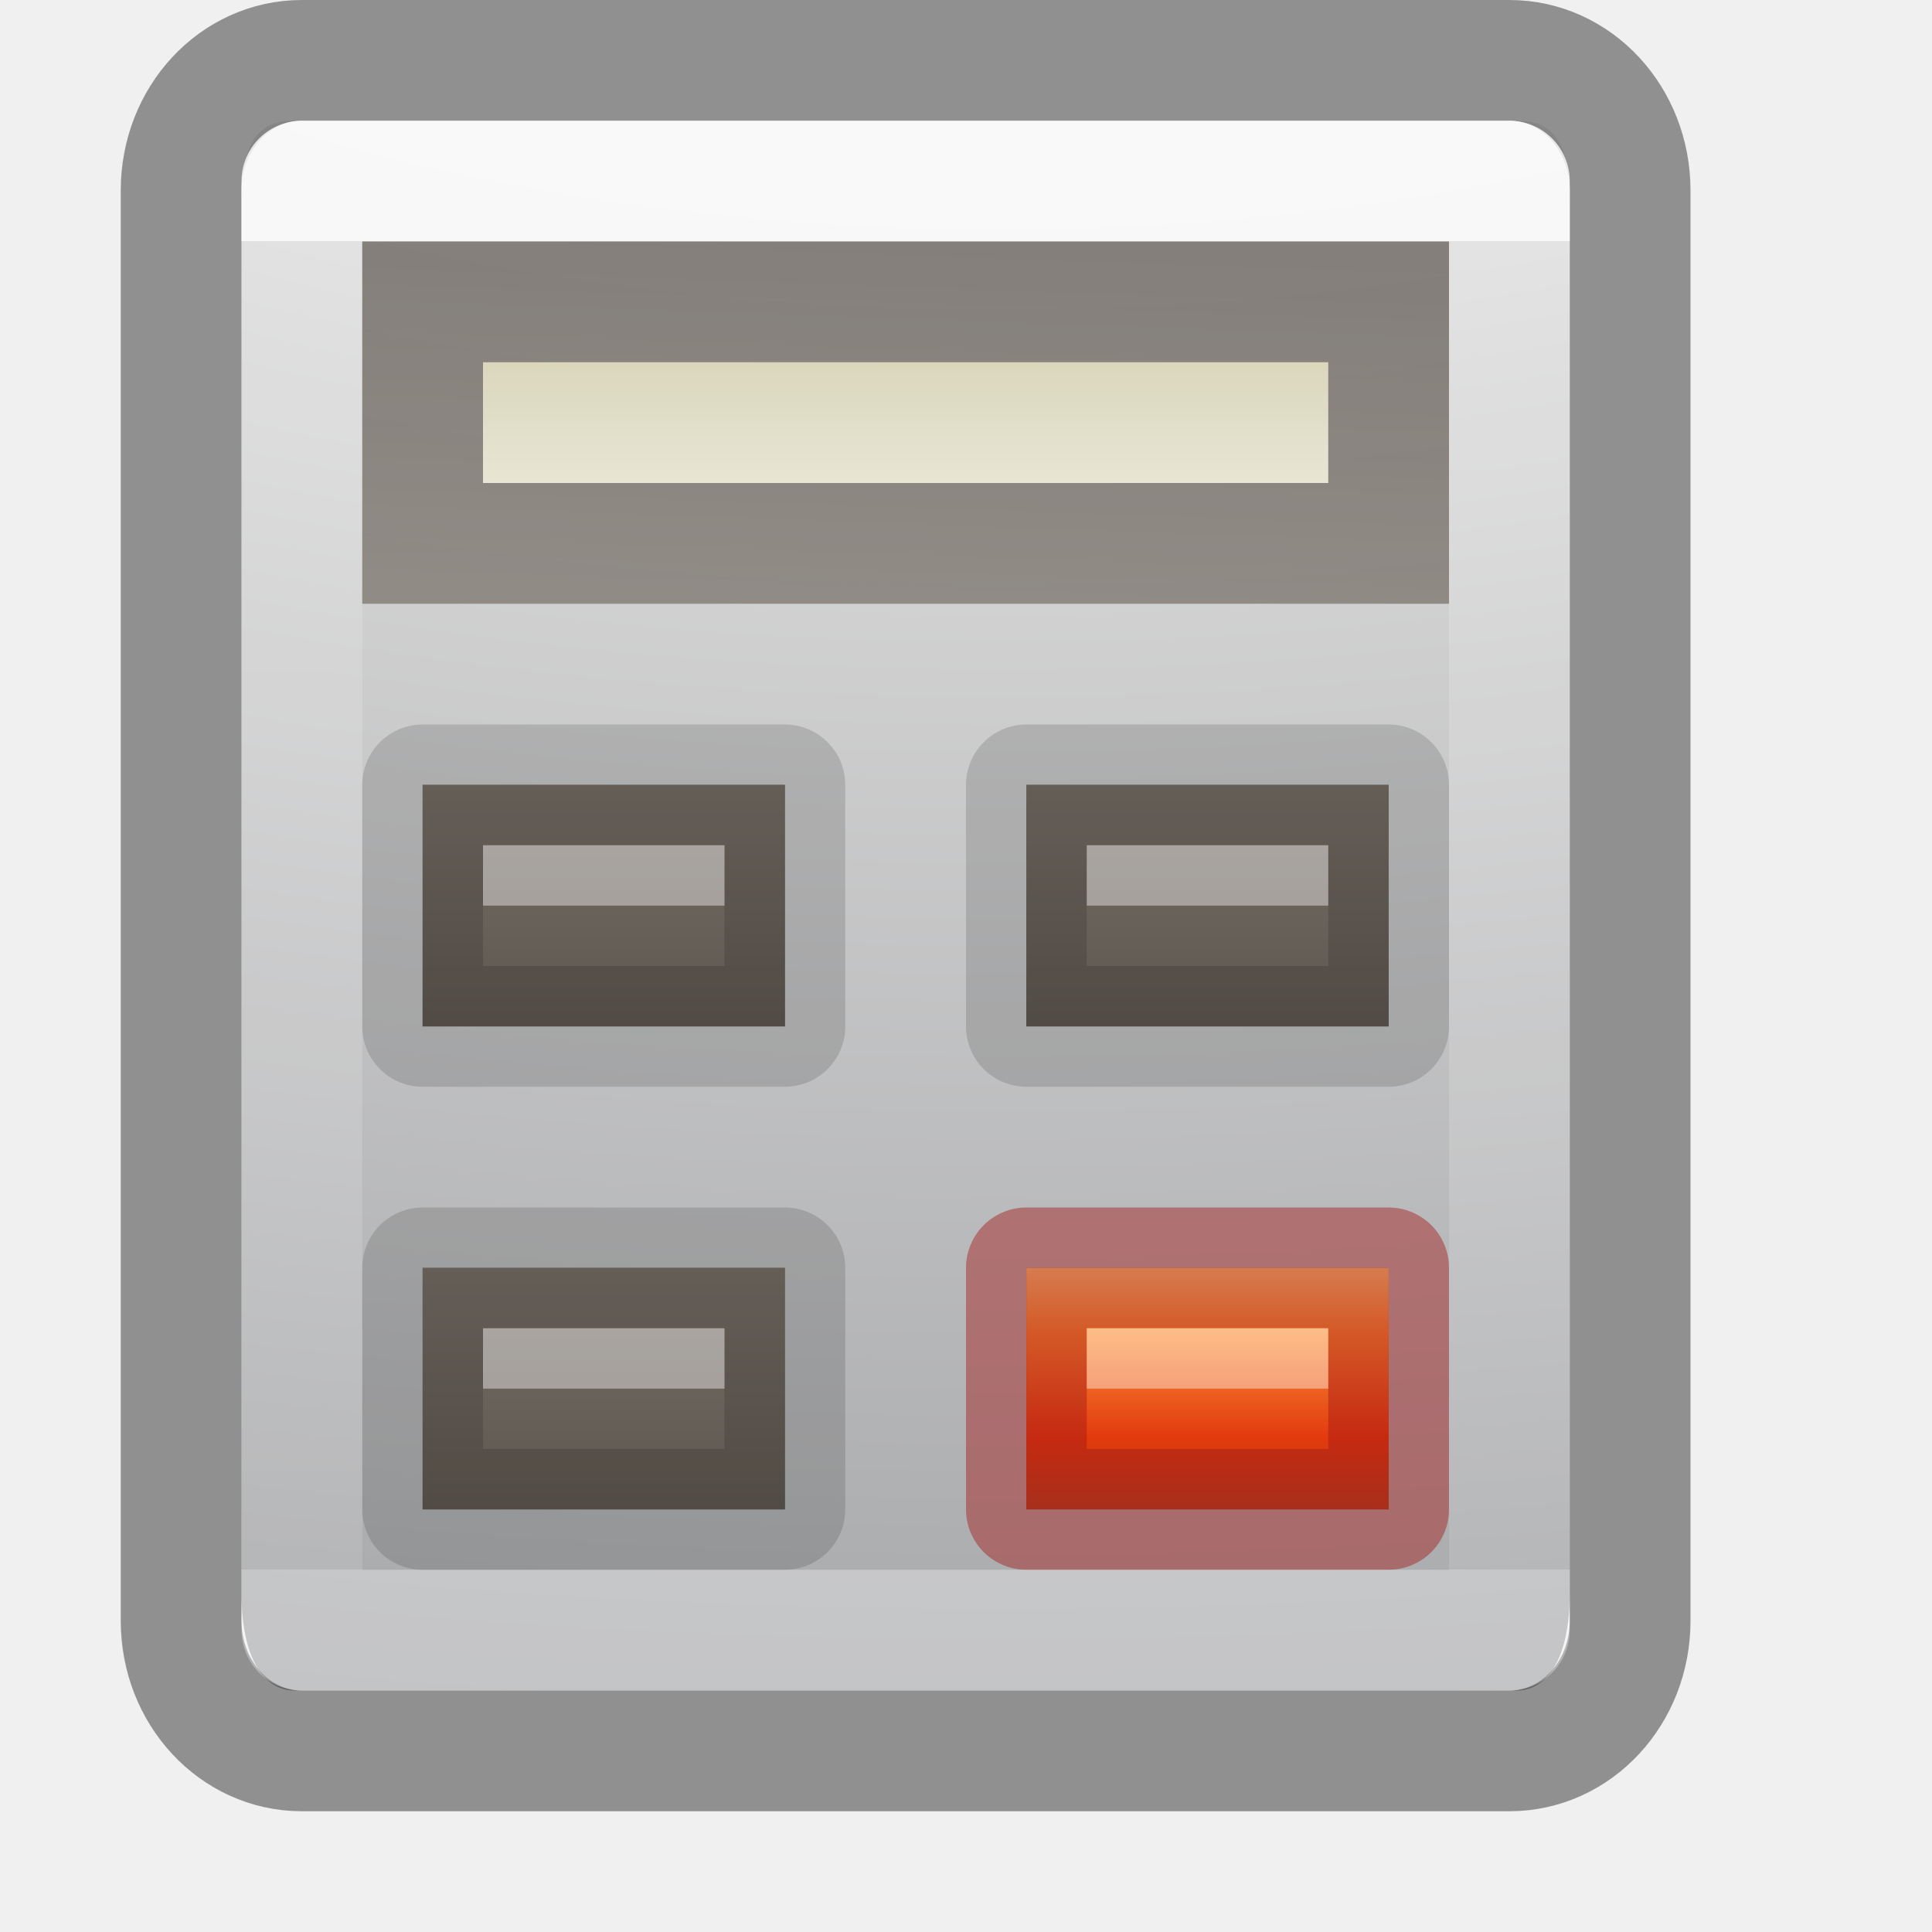
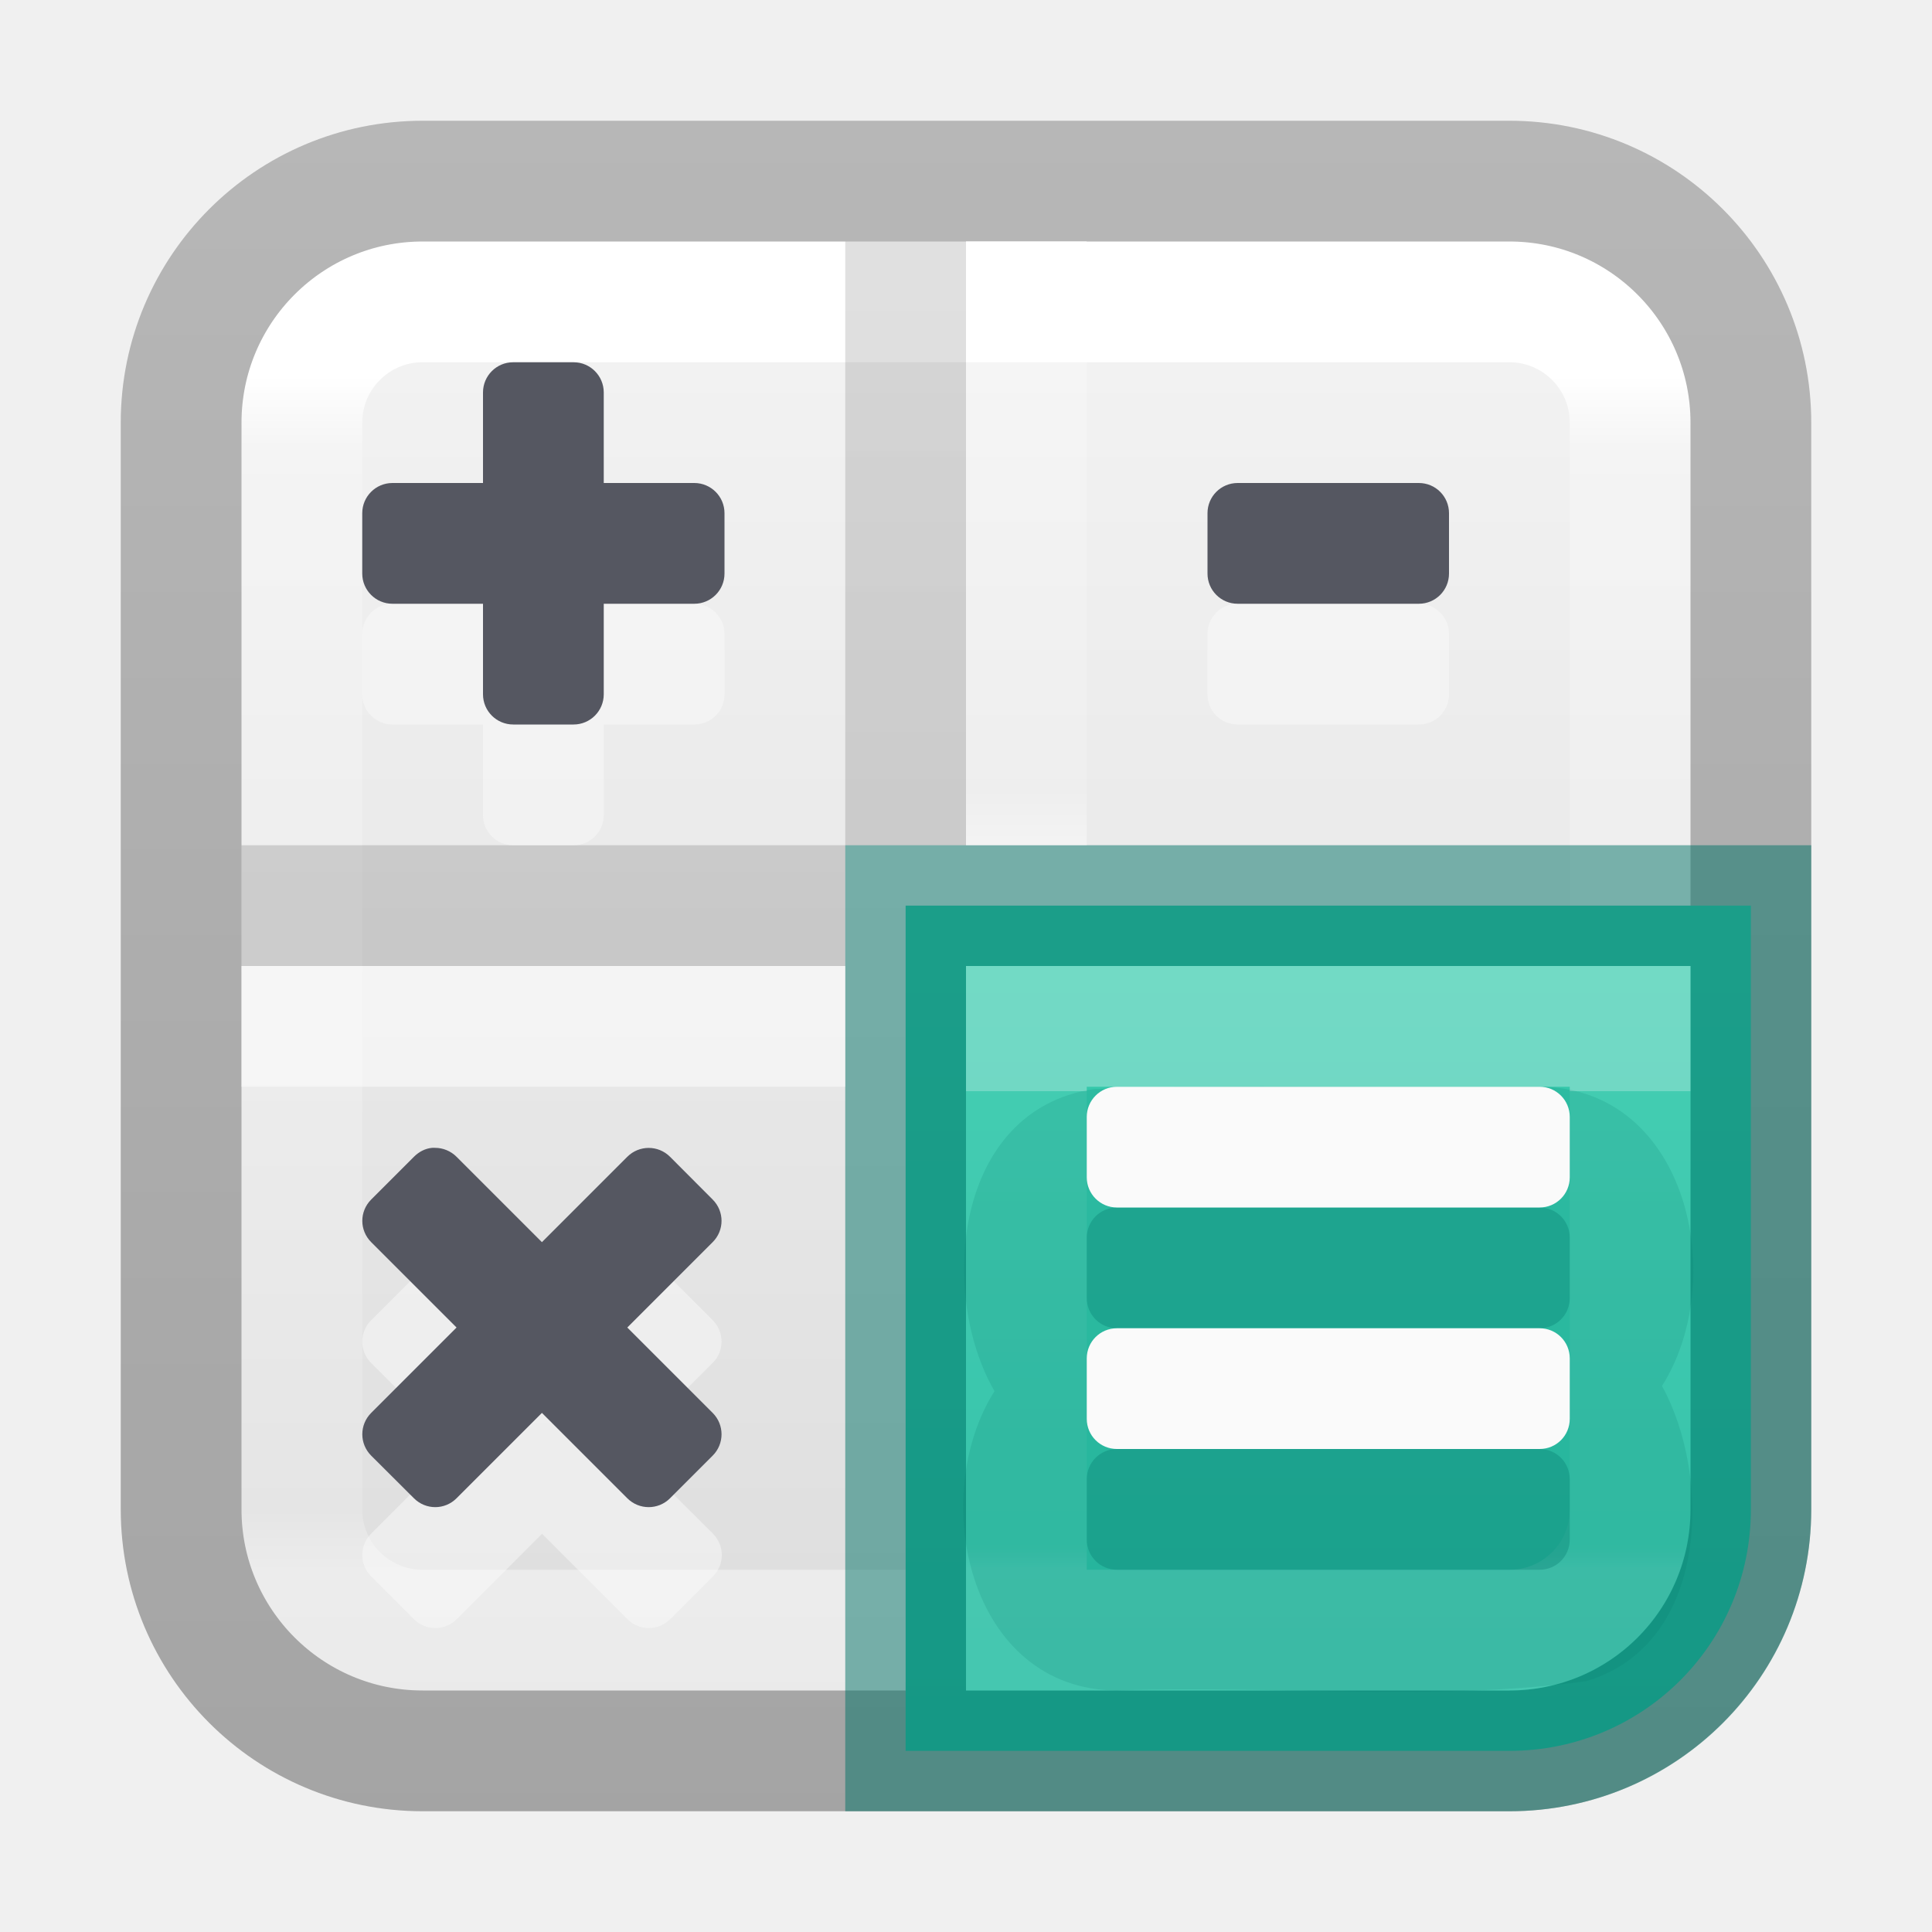
- <svg xmlns="http://www.w3.org/2000/svg" xmlns:xlink="http://www.w3.org/1999/xlink" version="1.1" width="16" height="16" id="svg7357">
-   <defs id="defs7359">
-     <linearGradient id="linearGradient4413">
-       <stop offset="0" style="stop-color:#ffffff;stop-opacity:1" id="stop4415" />
-       <stop offset="0" style="stop-color:#ffffff;stop-opacity:0.235" id="stop4417" />
-       <stop offset="1" style="stop-color:#ffffff;stop-opacity:0.157" id="stop4419" />
-       <stop offset="1" style="stop-color:#ffffff;stop-opacity:0.392" id="stop4421" />
+ <svg xmlns="http://www.w3.org/2000/svg" xmlns:xlink="http://www.w3.org/1999/xlink" version="1.1" width="16" height="16" id="svg4372" xml:space="preserve">
+   <defs id="defs4374">
+     <linearGradient id="linearGradient2164">
+       <stop id="stop2156" style="stop-color:#ffffff;stop-opacity:1" offset="0" />
+       <stop id="stop2158" style="stop-color:#ffffff;stop-opacity:0.235" offset="0" />
+       <stop id="stop2160" style="stop-color:#ffffff;stop-opacity:0.157" offset="0.951" />
+       <stop id="stop2162" style="stop-color:#ffffff;stop-opacity:0.392" offset="1" />
    </linearGradient>
-     <linearGradient x1="24" y1="7.042" x2="24" y2="40.958" id="linearGradient4224" xlink:href="#linearGradient4413" gradientUnits="userSpaceOnUse" gradientTransform="matrix(0.2972973,0,0,0.3243243,0.8648697,-0.2837808)" />
+     <linearGradient x1="24" y1="7.557" x2="24" y2="40.753" id="linearGradient3304" xlink:href="#linearGradient3924-4-8" gradientUnits="userSpaceOnUse" gradientTransform="matrix(0.2972973,0,0,0.2972973,0.8648691,0.8648672)" />
    <linearGradient id="linearGradient3924-4-8">
      <stop id="stop3926-0-4" style="stop-color:#ffffff;stop-opacity:1" offset="0" />
      <stop id="stop3928-6-8" style="stop-color:#ffffff;stop-opacity:0.235" offset="0.063" />
      <stop id="stop3930-2-1" style="stop-color:#ffffff;stop-opacity:0.157" offset="0.951" />
      <stop id="stop3932-9-0" style="stop-color:#ffffff;stop-opacity:0.392" offset="1" />
    </linearGradient>
-     <radialGradient gradientTransform="matrix(0,2.124632,-3.886653,0,46.97684,-20.66574)" gradientUnits="userSpaceOnUse" xlink:href="#radialGradient3093-0-3-6-6-4" id="radialGradient5521-1" fy="9.957" fx="7.32" r="12.672" cy="9.957" cx="7.85" />
-     <linearGradient id="linearGradient2867-449-88-871-390-598-476-591-434-148-57-177-3-8">
-       <stop id="stop3750-8-9" style="stop-color:#90dbec;stop-opacity:1" offset="0" />
-       <stop id="stop3752-3-2" style="stop-color:#42baea;stop-opacity:1" offset="0.262" />
-       <stop id="stop3754-7-2" style="stop-color:#3689e6;stop-opacity:1" offset="0.705" />
-       <stop id="stop3756-9-3" style="stop-color:#2b63a0;stop-opacity:1" offset="1" />
+     <linearGradient id="linearGradient3600-9-51">
+       <stop offset="0" style="stop-color:#f4f4f4;stop-opacity:1" id="stop3602-0-0" />
+       <stop offset="1" style="stop-color:#dbdbdb;stop-opacity:1" id="stop3604-9-04" />
    </linearGradient>
-     <linearGradient x1="43.816" y1="-10.328" x2="43.816" y2="-57.312" id="linearGradient4650-6-72-7-8" xlink:href="#linearGradient5418" gradientUnits="userSpaceOnUse" gradientTransform="matrix(0.3243243,0,0,0.2594595,23.63953,5.831541)" />
-     <linearGradient id="linearGradient5418">
-       <stop id="stop5420" style="stop-color:#ffffff;stop-opacity:1" offset="0" />
-       <stop id="stop5422" style="stop-color:#ffffff;stop-opacity:0.235" offset="0.107" />
-       <stop id="stop5424" style="stop-color:#ffffff;stop-opacity:0.157" offset="0.994" />
-       <stop id="stop5426" style="stop-color:#ffffff;stop-opacity:0.392" offset="1" />
+     <linearGradient id="linearGradient3104-6">
+       <stop offset="0" style="stop-color:#000000;stop-opacity:0.318" id="stop3106-3" />
+       <stop offset="1" style="stop-color:#000000;stop-opacity:0.24" id="stop3108-9" />
    </linearGradient>
-     <linearGradient x1="24" y1="7.813" x2="24" y2="39.683" id="linearGradient4650-6-72-7-6" xlink:href="#linearGradient3924-1-2-0-5-4" gradientUnits="userSpaceOnUse" gradientTransform="matrix(0.3243243,0,0,0.2162162,40.71884,5.469403)" />
-     <linearGradient id="linearGradient3924-1-2-0-5-4">
-       <stop id="stop3926-3-4-9-8-4" style="stop-color:#ffffff;stop-opacity:1" offset="0" />
-       <stop id="stop3928-91-8-1-3-9" style="stop-color:#ffffff;stop-opacity:0.235" offset="0.011" />
-       <stop id="stop3930-6-9-1-4-0" style="stop-color:#ffffff;stop-opacity:0.157" offset="0.994" />
-       <stop id="stop3932-6-2-6-7-8" style="stop-color:#ffffff;stop-opacity:0.392" offset="1" />
+     <linearGradient xlink:href="#linearGradient3104-6" id="linearGradient2140" gradientUnits="userSpaceOnUse" gradientTransform="matrix(0.8074969,0,0,0.8947171,-36.4537,-22.66076)" x1="56.408" y1="42.392" x2="56.408" y2="26.596" />
+     <linearGradient xlink:href="#linearGradient3600-9-51" id="linearGradient2184" gradientUnits="userSpaceOnUse" gradientTransform="matrix(0.3067662,0,0,0.2950482,-14.70183,0.5752133)" x1="74.839" y1="4.536" x2="74.839" y2="49.779" />
+     <linearGradient xlink:href="#linearGradient978" id="linearGradient924" gradientUnits="userSpaceOnUse" gradientTransform="matrix(0.32766,0,0,0.3151682,-16.26148,0.05524744)" x1="74.839" y1="3.116" x2="74.839" y2="50.522" />
+     <linearGradient id="linearGradient978">
+       <stop offset="0" style="stop-color:#43d6b5;stop-opacity:1" id="stop974" />
+       <stop offset="1" style="stop-color:#28bca3;stop-opacity:1" id="stop976" />
    </linearGradient>
-     <linearGradient x1="14.175" y1="30.426" x2="14.175" y2="40.416" id="linearGradient5310" xlink:href="#linearGradient5221-1-5" gradientUnits="userSpaceOnUse" gradientTransform="translate(34.00263,-24.84129)" />
-     <linearGradient id="linearGradient5221-1-5">
-       <stop id="stop5223-0-5" style="stop-color:#ffffff;stop-opacity:1" offset="0" />
-       <stop id="stop5225-4-3" style="stop-color:#e0e0e0;stop-opacity:1" offset="1" />
+     <linearGradient xlink:href="#linearGradient3104-6" id="linearGradient1964" gradientUnits="userSpaceOnUse" gradientTransform="matrix(-0.1675937,0,0,0.1856964,11.79528,0.9348302)" x1="12.879" y1="66.951" x2="12.879" y2="4.78" />
+     <linearGradient y2="42.187" x2="24" y1="5.915" x1="24" gradientTransform="matrix(0.1364219,0,0,0.1364222,5.178259,1.202059)" gradientUnits="userSpaceOnUse" id="linearGradient3647" xlink:href="#linearGradient3924-2-2-5-8" />
+     <linearGradient id="linearGradient3924-2-2-5-8">
+       <stop offset="0" style="stop-color:#ffffff;stop-opacity:1" id="stop3926-9-4-9-6" />
+       <stop offset="0.088" style="stop-color:#ffffff;stop-opacity:0.235" id="stop3928-9-8-6-5" />
+       <stop offset="0.916" style="stop-color:#ffffff;stop-opacity:0.157" id="stop3930-3-5-1-7" />
+       <stop offset="1" style="stop-color:#ffffff;stop-opacity:0.392" id="stop3932-8-0-4-8" />
    </linearGradient>
-     <linearGradient x1="24" y1="7.813" x2="24" y2="39.683" id="linearGradient4650-6-72-7" xlink:href="#linearGradient3924-1-2-0-5-4" gradientUnits="userSpaceOnUse" gradientTransform="matrix(0.3243243,0,0,0.2162162,23.63953,5.469403)" />
-     <linearGradient x1="14.175" y1="30.426" x2="14.175" y2="40.416" id="linearGradient5252" xlink:href="#linearGradient5221-1-5" gradientUnits="userSpaceOnUse" gradientTransform="translate(16.92332,-24.84129)" />
-     <linearGradient x1="24" y1="7.813" x2="24" y2="39.683" id="linearGradient4650-6-72" xlink:href="#linearGradient3924-1-2-0-5-4" gradientUnits="userSpaceOnUse" gradientTransform="matrix(0.3243243,0,0,0.2162162,23.63953,17.4694)" />
-     <linearGradient x1="14.175" y1="30.426" x2="14.175" y2="40.416" id="linearGradient5227" xlink:href="#linearGradient5221-1-5" gradientUnits="userSpaceOnUse" gradientTransform="translate(16.92332,-12.84129)" />
-     <linearGradient x1="24" y1="7.813" x2="24" y2="39.683" id="linearGradient4650-6" xlink:href="#linearGradient3924-1-2-0-5-4" gradientUnits="userSpaceOnUse" gradientTransform="matrix(0.3243243,0,0,0.2162162,40.71884,17.4694)" />
-     <linearGradient x1="24" y1="5" x2="24" y2="43" id="linearGradient4650" xlink:href="#linearGradient3924-4-8" gradientUnits="userSpaceOnUse" gradientTransform="matrix(1,0,0,1.108108,16.00263,-16.43587)" />
-     <radialGradient cx="6.73" cy="9.957" r="12.672" fx="6.2" fy="9.957" id="radialGradient4653" xlink:href="#radialGradient3093-0-3-6-6" gradientUnits="userSpaceOnUse" gradientTransform="matrix(0,10.22813,-11.36099,0,153.9349,-102.0146)" />
-     <radialGradient cx="23.896" cy="3.99" r="20.397" id="radialGradient3093-0-3-6-6" gradientUnits="userSpaceOnUse" gradientTransform="matrix(0,1.231648,-1.625754,0,18.48697,-28.72198)">
-       <stop id="stop3244-9-33-7-0-9" style="stop-color:#ffffff;stop-opacity:1" offset="0" />
-       <stop id="stop3246-3-5-0-8-5" style="stop-color:#f5f5f5;stop-opacity:1" offset="0.262" />
-       <stop id="stop3248-1-7-8-8-1" style="stop-color:#d6d6d6;stop-opacity:1" offset="0.661" />
-       <stop id="stop3250-9-3-0-5-1" style="stop-color:#d3d3d3;stop-opacity:1" offset="1" />
-     </radialGradient>
-     <radialGradient cx="4.993" cy="43.5" r="2.5" fx="4.993" fy="43.5" id="radialGradient3013" xlink:href="#linearGradient3688-166-749" gradientUnits="userSpaceOnUse" gradientTransform="matrix(2.003784,0,0,1.4,27.98813,-17.4)" />
-     <linearGradient id="linearGradient3688-166-749">
-       <stop id="stop2883" style="stop-color:#181818;stop-opacity:1" offset="0" />
-       <stop id="stop2885" style="stop-color:#181818;stop-opacity:0" offset="1" />
-     </linearGradient>
-     <radialGradient cx="4.993" cy="43.5" r="2.5" fx="4.993" fy="43.5" id="radialGradient3015" xlink:href="#linearGradient3688-166-749" gradientUnits="userSpaceOnUse" gradientTransform="matrix(2.003784,0,0,1.4,-20.01187,-104.4)" />
-     <linearGradient x1="25.058" y1="47.028" x2="25.058" y2="39.999" id="linearGradient6647" xlink:href="#linearGradient3702-501-757" gradientUnits="userSpaceOnUse" />
-     <linearGradient id="linearGradient3702-501-757">
-       <stop id="stop2895" style="stop-color:#181818;stop-opacity:0" offset="0" />
-       <stop id="stop2897" style="stop-color:#181818;stop-opacity:1" offset="0.5" />
-       <stop id="stop2899" style="stop-color:#181818;stop-opacity:0" offset="1" />
-     </linearGradient>
-     <linearGradient xlink:href="#linearGradient5052" id="linearGradient4365" gradientUnits="userSpaceOnUse" x1="5" y1="8" x2="5" y2="7" gradientTransform="matrix(1.5,0,0,2,-2.5,-3.5)" />
-     <linearGradient xlink:href="#linearGradient5010" id="linearGradient4375" gradientUnits="userSpaceOnUse" gradientTransform="translate(0,-11)" x1="5" y1="8" x2="5" y2="7" />
-     <linearGradient x1="15" y1="5" x2="15" y2="16" id="linearGradient5058" xlink:href="#linearGradient5052" gradientUnits="userSpaceOnUse" gradientTransform="matrix(0.96875,0,0,0.9090909,-67.1794,-16.6095)" />
-     <linearGradient id="linearGradient5052">
-       <stop id="stop5054" style="stop-color:#5e5750;stop-opacity:1" offset="0" />
-       <stop id="stop5056" style="stop-color:#756d65;stop-opacity:1" offset="1" />
-     </linearGradient>
-     <linearGradient x1="16" y1="4" x2="16" y2="15" id="linearGradient5016" xlink:href="#linearGradient5010" gradientUnits="userSpaceOnUse" gradientTransform="matrix(0.9695464,0,0,0.9772717,-66.94094,-16.61708)" />
-     <linearGradient id="linearGradient5010">
-       <stop id="stop5012" style="stop-color:#dad7bd;stop-opacity:1" offset="0" />
-       <stop id="stop5014" style="stop-color:#e8e5d4;stop-opacity:1" offset="1" />
-     </linearGradient>
-     <linearGradient x1="43.816" y1="-10.328" x2="43.816" y2="-57.312" id="linearGradient4650-6-72-7-8-5" xlink:href="#linearGradient5418" gradientUnits="userSpaceOnUse" gradientTransform="matrix(0.3243243,0,0,0.2594595,-60.2925,1.108778)" />
-     <linearGradient x1="24" y1="7.813" x2="24" y2="39.683" id="linearGradient4650-6-72-7-6-1" xlink:href="#linearGradient3924-1-2-0-5-4" gradientUnits="userSpaceOnUse" gradientTransform="matrix(0.3243243,0,0,0.2162162,-43.21319,0.7466398)" />
-     <linearGradient x1="14.175" y1="30.426" x2="14.175" y2="40.416" id="linearGradient5310-1" xlink:href="#linearGradient5221-1-5-5" gradientUnits="userSpaceOnUse" gradientTransform="translate(-49.9294,-29.56405)" />
-     <linearGradient id="linearGradient5221-1-5-5">
-       <stop id="stop5223-0-5-4" style="stop-color:#918e88;stop-opacity:1" offset="0" />
-       <stop id="stop5225-4-3-7" style="stop-color:#605c58;stop-opacity:1" offset="1" />
-     </linearGradient>
-     <linearGradient x1="24" y1="7.813" x2="24" y2="39.683" id="linearGradient4650-6-72-7-2" xlink:href="#linearGradient3924-1-2-0-5-4" gradientUnits="userSpaceOnUse" gradientTransform="matrix(0.3243243,0,0,0.2162162,-60.2925,0.7466398)" />
-     <linearGradient x1="14.175" y1="30.426" x2="14.175" y2="40.416" id="linearGradient5252-9" xlink:href="#linearGradient5221-1-5-5" gradientUnits="userSpaceOnUse" gradientTransform="translate(-67.00871,-29.56405)" />
-     <linearGradient x1="24" y1="7.813" x2="24" y2="39.683" id="linearGradient4650-6-72-3" xlink:href="#linearGradient3924-1-2-0-5-4" gradientUnits="userSpaceOnUse" gradientTransform="matrix(0.3243243,0,0,0.2162162,-60.2925,12.74664)" />
-     <linearGradient x1="14.175" y1="30.426" x2="14.175" y2="40.416" id="linearGradient5227-6" xlink:href="#linearGradient5221-1-5-5" gradientUnits="userSpaceOnUse" gradientTransform="translate(-67.00871,-17.56405)" />
-     <linearGradient x1="24" y1="7.813" x2="24" y2="39.683" id="linearGradient4650-6-7" xlink:href="#linearGradient3924-1-2-0-5-4" gradientUnits="userSpaceOnUse" gradientTransform="matrix(0.3243243,0,0,0.2162162,-43.21319,12.74664)" />
-     <radialGradient cx="6.73" cy="9.957" r="12.672" fx="6.2" fy="9.957" id="radialGradient4685" xlink:href="#linearGradient2867-449-88-871-390-598-476-591-434-148-57-177-8-3-3-6-4-8-8-8-8" gradientUnits="userSpaceOnUse" gradientTransform="matrix(0,2.43527,-4.185627,0,6.624972,-8.771993)" />
-     <linearGradient id="linearGradient2867-449-88-871-390-598-476-591-434-148-57-177-8-3-3-6-4-8-8-8-8">
-       <stop id="stop3750-1-0-7-6-6-1-3-9-2" style="stop-color:#ffcd7d;stop-opacity:1" offset="0" />
-       <stop id="stop3752-3-7-4-0-32-8-923-0-9" style="stop-color:#fc8f36;stop-opacity:1" offset="0.262" />
-       <stop id="stop3754-1-8-5-2-7-6-7-1-9" style="stop-color:#e23a0e;stop-opacity:1" offset="0.705" />
-       <stop id="stop3756-1-6-2-6-6-1-96-6-7" style="stop-color:#ac441f;stop-opacity:1" offset="1" />
-     </linearGradient>
-     <linearGradient x1="24" y1="5" x2="24" y2="43" id="linearGradient4650-1" xlink:href="#linearGradient3924-4-8" gradientUnits="userSpaceOnUse" gradientTransform="matrix(1,0,0,1.108108,-67.9294,-21.15864)" />
-     <radialGradient cx="6.73" cy="9.957" r="12.672" fx="6.2" fy="9.957" id="radialGradient4653-3" xlink:href="#radialGradient3093-0-3-6-6-4" gradientUnits="userSpaceOnUse" gradientTransform="matrix(0,10.22813,-11.36099,0,70.00292,-106.7374)" />
-     <radialGradient cx="23.896" cy="3.99" r="20.397" id="radialGradient3093-0-3-6-6-4" gradientUnits="userSpaceOnUse" gradientTransform="matrix(0,1.231648,-1.625754,0,18.48697,-28.72198)">
-       <stop id="stop3244-9-33-7-0-9-1" style="stop-color:#ffffff;stop-opacity:1" offset="0" />
-       <stop id="stop3246-3-5-0-8-5-2" style="stop-color:#dddddd;stop-opacity:1" offset="0.262" />
-       <stop id="stop3248-1-7-8-8-1-2" style="stop-color:#abacae;stop-opacity:1" offset="0.661" />
-       <stop id="stop3250-9-3-0-5-1-7" style="stop-color:#89898b;stop-opacity:1" offset="1" />
-     </radialGradient>
-     <radialGradient cx="4.993" cy="43.5" r="2.5" fx="4.993" fy="43.5" id="radialGradient3013-3" xlink:href="#linearGradient3688-166-749" gradientUnits="userSpaceOnUse" gradientTransform="matrix(2.003784,0,0,1.4,27.98813,-17.4)" />
-     <radialGradient cx="4.993" cy="43.5" r="2.5" fx="4.993" fy="43.5" id="radialGradient3015-4" xlink:href="#linearGradient3688-166-749" gradientUnits="userSpaceOnUse" gradientTransform="matrix(2.003784,0,0,1.4,-20.01187,-104.4)" />
-     <linearGradient xlink:href="#linearGradient5052" id="linearGradient4386" x1="6.511" y1="2.017" x2="6.412" y2="4.885" gradientUnits="userSpaceOnUse" />
-     <linearGradient xlink:href="#linearGradient5052" id="linearGradient4404" gradientUnits="userSpaceOnUse" gradientTransform="matrix(1.5,0,0,2,-2.5,-3.5)" x1="5" y1="8" x2="5" y2="7" />
-     <linearGradient xlink:href="#linearGradient2867-449-88-871-390-598-476-591-434-148-57-177-8-3-3-6-4-8-8-8-8" id="linearGradient4406" gradientUnits="userSpaceOnUse" gradientTransform="matrix(1.5,0,0,2,-2.5,-26.5)" x1="5" y1="8" x2="5" y2="7" />
+     <linearGradient xlink:href="#linearGradient3924-2-2-5-8" id="linearGradient2307" gradientUnits="userSpaceOnUse" gradientTransform="matrix(0.2754678,0,0,0.2754684,0.5810805,1.792614)" x1="20.394" y1="26.116" x2="20.394" y2="42.106" />
+     <linearGradient x1="34.094" y1="27.476" x2="34.094" y2="40.767" id="linearGradient3304-5" xlink:href="#linearGradient2164" gradientUnits="userSpaceOnUse" gradientTransform="matrix(0.2972973,0,0,0.2972973,0.8648691,0.8648672)" />
  </defs>
-   <path style="color:#000000;clip-rule:nonzero;display:inline;overflow:visible;visibility:visible;opacity:1;isolation:auto;mix-blend-mode:normal;color-interpolation:sRGB;color-interpolation-filters:linearRGB;solid-color:#000000;solid-opacity:1;fill:url(#radialGradient5521-1);fill-opacity:1.0;fill-rule:nonzero;stroke:none;stroke-width:1;stroke-linecap:butt;stroke-linejoin:miter;stroke-miterlimit:4;stroke-dasharray:none;stroke-dashoffset:0;stroke-opacity:1;marker:none;color-rendering:auto;image-rendering:auto;shape-rendering:auto;text-rendering:auto;enable-background:accumulate" d="M 2.436,1 12.564,1 c 0.242,0 0.436,0.103 0.436,0.657 l 0,11.536 c 0,0.554 -0.194,0.807 -0.436,0.807 L 2.436,14 C 2.194,14 2,13.747 2,13.193 L 2,1.657 C 2,1.103 2.194,1 2.436,1 Z" id="rect5505-21-2" />
-   <path style="color:#000000;clip-rule:nonzero;display:inline;overflow:visible;visibility:visible;opacity:0.4;isolation:auto;mix-blend-mode:normal;color-interpolation:sRGB;color-interpolation-filters:linearRGB;solid-color:#000000;solid-opacity:1;fill:none;fill-opacity:0;fill-rule:nonzero;stroke:#000000;stroke-width:1;stroke-linecap:round;stroke-linejoin:round;stroke-miterlimit:4;stroke-dasharray:none;stroke-dashoffset:0;stroke-opacity:1;marker:none;color-rendering:auto;image-rendering:auto;shape-rendering:auto;text-rendering:auto;enable-background:accumulate" d="m 2.5,0.5 10,0 c 0.554,0 1,0.48 1,1.077 l 0,11.846 c 0,0.597 -0.446,1.077 -1,1.077 l -10,0 c -0.554,0 -1,-0.48 -1,-1.077 l 0,-11.846 c 0,-0.597 0.446,-1.077 1,-1.077 z" id="rect5505-21-2-8" />
-   <g id="g4398" transform="translate(5,0)">
-     <rect style="opacity:1;fill:url(#linearGradient4404);fill-opacity:1;stroke:none;stroke-linejoin:miter;stroke-opacity:1" id="rect4400" width="3" height="2" x="3.5" y="10.5" rx="0" ry="0" />
-     <rect ry="0" rx="0" y="-12.5" x="3.5" height="2" width="3" id="rect4402" style="opacity:1;fill:url(#linearGradient4406);fill-opacity:1;stroke:#a21616;stroke-linejoin:round;stroke-opacity:0.438" transform="scale(1,-1)" />
-   </g>
-   <path style="opacity:0.8;fill:none;stroke:url(#linearGradient4224);stroke-width:1;stroke-linecap:round;stroke-linejoin:round;stroke-miterlimit:4;stroke-dasharray:none;stroke-dashoffset:0;stroke-opacity:1" d="m 2.5,1.5 10,0 0,12 -10,0 z" id="rect6741-0-3" />
-   <use height="100%" width="100%" transform="translate(5,-4)" id="use4396" xlink:href="#g4390" y="0" x="0" />
-   <path style="opacity:0.7;fill:url(#linearGradient4386);fill-opacity:1;stroke:none;stroke-linejoin:miter;stroke-opacity:1" d="m 3,2 9,0 0,3 -9,0 z" id="path4371" />
-   <rect ry="0" rx="0" y="-4" x="4" height="1" width="7" id="rect4373" style="opacity:1;fill:url(#linearGradient4375);fill-opacity:1;stroke:none;stroke-linejoin:miter;stroke-opacity:1" transform="scale(1,-1)" />
-   <g id="g4390">
-     <rect ry="0" rx="0" y="10.5" x="3.5" height="2" width="3" id="rect4363" style="opacity:1;fill:url(#linearGradient4365);fill-opacity:1;stroke:none;stroke-linejoin:miter;stroke-opacity:1" />
-     <rect style="opacity:1;fill:url(#linearGradient4365);fill-opacity:1;stroke:#000000;stroke-linejoin:round;stroke-opacity:0.137" id="rect4388" width="3" height="2" x="3.5" y="10.5" rx="0" ry="0" />
-   </g>
-   <use x="0" y="0" xlink:href="#g4390" id="use4394" transform="translate(0,-4)" width="100%" height="100%" />
-   <rect style="opacity:0.4;fill:#ffffff;fill-opacity:1;stroke:none;stroke-width:2;stroke-linejoin:round;stroke-miterlimit:4;stroke-dasharray:none;stroke-opacity:0.438" id="rect4408" width="2" height="0.5" x="4" y="7" />
-   <rect y="7" x="9" height="0.5" width="2" id="rect4412" style="opacity:0.4;fill:#ffffff;fill-opacity:1;stroke:none;stroke-width:2;stroke-linejoin:round;stroke-miterlimit:4;stroke-dasharray:none;stroke-opacity:0.438" />
-   <rect style="opacity:0.4;fill:#ffffff;fill-opacity:1;stroke:none;stroke-width:2;stroke-linejoin:round;stroke-miterlimit:4;stroke-dasharray:none;stroke-opacity:0.438" id="rect4414" width="2" height="0.5" x="4" y="11" />
-   <rect y="11" x="9" height="0.5" width="2" id="rect4416" style="opacity:0.4;fill:#ffffff;fill-opacity:1;stroke:none;stroke-width:2;stroke-linejoin:round;stroke-miterlimit:4;stroke-dasharray:none;stroke-opacity:0.438" />
+   <rect style="color:#000000;font-variation-settings:normal;display:inline;overflow:visible;visibility:visible;vector-effect:none;fill:url(#linearGradient2184);fill-opacity:1;fill-rule:nonzero;stroke:none;stroke-width:1;stroke-linecap:butt;stroke-linejoin:miter;stroke-miterlimit:4;stroke-dasharray:none;stroke-dashoffset:0;stroke-opacity:1;-inkscape-stroke:none;marker:none;enable-background:accumulate;stop-color:#000000" id="rect5505-21-1-7-2-9-5" y="2" x="2" ry="1.5" rx="1.5" height="12" width="12" />
+   <rect width="11" height="11" x="2.5" y="2.5" id="rect6741-0-3-5" style="opacity:1;fill:none;stroke:url(#linearGradient3304);stroke-width:1;stroke-linecap:round;stroke-linejoin:round;stroke-miterlimit:4;stroke-dasharray:none;stroke-dashoffset:0;stroke-opacity:1" rx="1" ry="1" />
+   <rect width="13" height="13" rx="2" ry="2" x="1.5" y="1.5" id="rect5505-21-2-8" style="color:#000000;display:inline;overflow:visible;visibility:visible;opacity:1;fill:none;stroke:url(#linearGradient2140);stroke-width:1;stroke-linecap:butt;stroke-linejoin:round;stroke-miterlimit:4;stroke-dasharray:none;stroke-dashoffset:0;stroke-opacity:1;marker:none;enable-background:accumulate;font-variation-settings:normal;vector-effect:none;fill-opacity:1;-inkscape-stroke:none;stop-color:#000000;stop-opacity:1" />
+   <g id="layer4-0" transform="matrix(0.9047486,0,0,0.9047486,-634.1127,-703.5639)" />
+   <g id="layer4-0-7" transform="matrix(0.9047486,0,0,0.9047486,-634.1127,-696.3259)" />
+   <g id="layer1-3" transform="matrix(0.9047486,0,0,0.9047486,-137.4057,-27.50677)" />
+   <path id="rect5505-21-2" style="color:#000000;font-variation-settings:normal;display:inline;overflow:visible;visibility:visible;opacity:1;vector-effect:none;fill:url(#linearGradient924);fill-opacity:1;fill-rule:nonzero;stroke:#007367;stroke-width:1;stroke-linecap:butt;stroke-linejoin:miter;stroke-miterlimit:4;stroke-dasharray:none;stroke-dashoffset:0;stroke-opacity:0.5;-inkscape-stroke:none;marker:none;enable-background:accumulate;stop-color:#000000;stop-opacity:1" d="m 7.5,7.5 v 7 h 5 c 1.108,0 2,-0.892 2,-2 v -5 z" />
+   <path id="rect6741-0-3-5-2" style="opacity:0.3;fill:none;stroke:url(#linearGradient3304-5);stroke-width:1;stroke-linecap:round;stroke-linejoin:miter;stroke-miterlimit:4;stroke-dasharray:none;stroke-dashoffset:0;stroke-opacity:1" d="m 8.5,8.5 v 5 h 4 c 0.554,0 1,-0.446 1,-1 v -4 z" />
+   <path style="font-variation-settings:normal;opacity:0.5;fill:none;fill-opacity:1;stroke:url(#linearGradient2307);stroke-width:1;stroke-linecap:butt;stroke-linejoin:round;stroke-miterlimit:4;stroke-dasharray:none;stroke-dashoffset:0;stroke-opacity:1;marker:none;stop-color:#000000" d="M 7,8.5 H 2" id="path1808-6-9" />
+   <path style="font-variation-settings:normal;fill:none;fill-opacity:1;stroke:url(#linearGradient3647);stroke-width:1;stroke-linecap:butt;stroke-linejoin:round;stroke-miterlimit:4;stroke-dasharray:none;stroke-dashoffset:0;stroke-opacity:1;marker:none;stop-color:#000000" d="M 8.5,7 V 2" id="path1808-6-9-8" />
+   <path id="path1808" style="font-variation-settings:normal;opacity:0.5;fill:none;fill-opacity:1;stroke:url(#linearGradient1964);stroke-width:1;stroke-linecap:butt;stroke-linejoin:miter;stroke-miterlimit:4;stroke-dasharray:none;stroke-dashoffset:0;stroke-opacity:1;marker:none;stop-color:#000000" d="M 7.5,2 V 7 Z m -5.5,5.5 H 7 Z" />
+   <path id="rect2166-2-2" style="font-variation-settings:normal;vector-effect:none;fill:#fafafa;fill-opacity:1;stroke:none;stroke-width:4;stroke-linecap:round;stroke-linejoin:round;stroke-miterlimit:4;stroke-dasharray:none;stroke-dashoffset:0;stroke-opacity:1;-inkscape-stroke:none;marker:none;stop-color:#000000;opacity:0.5;stop-opacity:1" d="M 4.25,4 C 4.112,4 4,4.112 4,4.25 V 5 H 3.25 C 3.112,5 3,5.112 3,5.25 v 0.5 C 3,5.888 3.112,6 3.25,6 H 4 V 6.75 C 4,6.888 4.112,7 4.25,7 h 0.5 C 4.888,7 5,6.888 5,6.75 V 6 H 5.75 C 5.888,6 6,5.888 6,5.75 V 5.25 C 6,5.112 5.888,5 5.75,5 H 5 V 4.25 C 5,4.112 4.888,4 4.75,4 Z m 6,1 C 10.111,5 10,5.112 10,5.25 v 0.5 C 10,5.888 10.111,6 10.25,6 h 1.5 C 11.889,6 12,5.888 12,5.75 V 5.25 C 12,5.112 11.889,5 11.75,5 Z m -6.672,5.506 c -0.056,0.005 -0.108,0.031 -0.15,0.074 l -0.354,0.354 c -0.098,0.098 -0.098,0.256 0,0.354 L 3.781,11.994 3.074,12.701 c -0.098,0.098 -0.098,0.256 0,0.354 l 0.354,0.354 c 0.098,0.098 0.256,0.098 0.354,0 l 0.707,-0.707 0.707,0.707 c 0.098,0.098 0.256,0.098 0.354,0 l 0.354,-0.354 c 0.098,-0.098 0.098,-0.256 0,-0.354 L 5.195,11.994 5.902,11.287 c 0.098,-0.098 0.098,-0.256 0,-0.354 L 5.549,10.58 c -0.098,-0.098 -0.256,-0.098 -0.354,0 L 4.488,11.287 3.781,10.58 c -0.049,-0.049 -0.114,-0.074 -0.178,-0.074 -0.008,0 -0.017,-7.86e-4 -0.025,0 z" />
+   <path id="rect2166-7-8" style="font-variation-settings:normal;opacity:0.15;vector-effect:none;fill:#007367;fill-opacity:1;stroke:none;stroke-width:4;stroke-linecap:round;stroke-linejoin:round;stroke-miterlimit:4;stroke-dasharray:none;stroke-dashoffset:0;stroke-opacity:1;-inkscape-stroke:none;marker:none;stop-color:#000000;stop-opacity:1" d="M 9.055,9.02 C 7.897,9.195 7.771,10.719 8.236,11.521 7.679,12.401 8.021,13.994 9.25,14 c 1.292,-0.047 2.611,0.097 3.886,-0.077 1.02,-0.303 1.04,-1.698 0.628,-2.445 C 14.321,10.599 13.979,9.006 12.75,9 c -1.231,0.013 -2.466,-0.025 -3.695,0.02 z" />
+   <path id="rect2166-7" style="font-variation-settings:normal;vector-effect:none;fill:#007367;fill-opacity:1;stroke:none;stroke-width:4;stroke-linecap:round;stroke-linejoin:round;stroke-miterlimit:4;stroke-dasharray:none;stroke-dashoffset:0;stroke-opacity:1;-inkscape-stroke:none;marker:none;stop-color:#000000;opacity:0.3;stop-opacity:1" d="M 9.25 10 C 9.112 10 9 10.111 9 10.25 L 9 10.75 C 9 10.889 9.112 11 9.25 11 L 12.75 11 C 12.889 11 13 10.889 13 10.75 L 13 10.25 C 13 10.111 12.889 10 12.75 10 L 9.25 10 z M 9.25 12 C 9.112 12 9 12.111 9 12.25 L 9 12.75 C 9 12.889 9.112 13 9.25 13 L 12.75 13 C 12.889 13 13 12.889 13 12.75 L 13 12.25 C 13 12.111 12.889 12 12.75 12 L 9.25 12 z " />
+   <path id="rect2166-2" style="font-variation-settings:normal;vector-effect:none;fill:#555761;fill-opacity:1;stroke:none;stroke-width:1;stroke-linecap:butt;stroke-linejoin:miter;stroke-miterlimit:4;stroke-dasharray:none;stroke-dashoffset:0;stroke-opacity:0.5;-inkscape-stroke:none;marker:none;stop-color:#000000" d="M 4.25 3 C 4.112 3 4 3.112 4 3.25 L 4 4 L 3.25 4 C 3.112 4 3 4.112 3 4.25 L 3 4.75 C 3 4.888 3.112 5 3.25 5 L 4 5 L 4 5.75 C 4 5.888 4.112 6 4.25 6 L 4.75 6 C 4.888 6 5 5.888 5 5.75 L 5 5 L 5.75 5 C 5.888 5 6 4.888 6 4.75 L 6 4.25 C 6 4.112 5.888 4 5.75 4 L 5 4 L 5 3.25 C 5 3.112 4.888 3 4.75 3 L 4.25 3 z M 10.25 4 C 10.111 4 10 4.112 10 4.25 L 10 4.75 C 10 4.888 10.111 5 10.25 5 L 11.75 5 C 11.889 5 12 4.888 12 4.75 L 12 4.25 C 12 4.112 11.889 4 11.75 4 L 10.25 4 z M 3.578 9.506 C 3.523 9.511 3.471 9.537 3.428 9.58 L 3.074 9.934 C 2.976 10.032 2.976 10.189 3.074 10.287 L 3.781 10.994 L 3.074 11.701 C 2.976 11.799 2.976 11.957 3.074 12.055 L 3.428 12.408 C 3.526 12.506 3.683 12.506 3.781 12.408 L 4.488 11.701 L 5.195 12.408 C 5.293 12.506 5.451 12.506 5.549 12.408 L 5.902 12.055 C 6 11.957 6 11.799 5.902 11.701 L 5.195 10.994 L 5.902 10.287 C 6 10.189 6 10.032 5.902 9.934 L 5.549 9.58 C 5.451 9.482 5.293 9.482 5.195 9.58 L 4.488 10.287 L 3.781 9.58 C 3.732 9.531 3.667 9.506 3.604 9.506 C 3.596 9.506 3.586 9.505 3.578 9.506 z " />
+   <path id="rect2166" style="font-variation-settings:normal;opacity:1;vector-effect:none;fill:#fafafa;fill-opacity:1;stroke:none;stroke-width:1;stroke-linecap:butt;stroke-linejoin:miter;stroke-miterlimit:4;stroke-dasharray:none;stroke-dashoffset:0;stroke-opacity:0.5;-inkscape-stroke:none;marker:none;stop-color:#000000;stop-opacity:1" d="M 9.25 9 C 9.112 9 9 9.112 9 9.25 L 9 9.75 C 9 9.888 9.112 10 9.25 10 L 12.75 10 C 12.889 10 13 9.888 13 9.75 L 13 9.25 C 13 9.112 12.889 9 12.75 9 L 9.25 9 z M 9.25 11 C 9.112 11 9 11.111 9 11.25 L 9 11.75 C 9 11.889 9.112 12 9.25 12 L 12.75 12 C 12.889 12 13 11.889 13 11.75 L 13 11.25 C 13 11.111 12.889 11 12.75 11 L 9.25 11 z " />
</svg>
